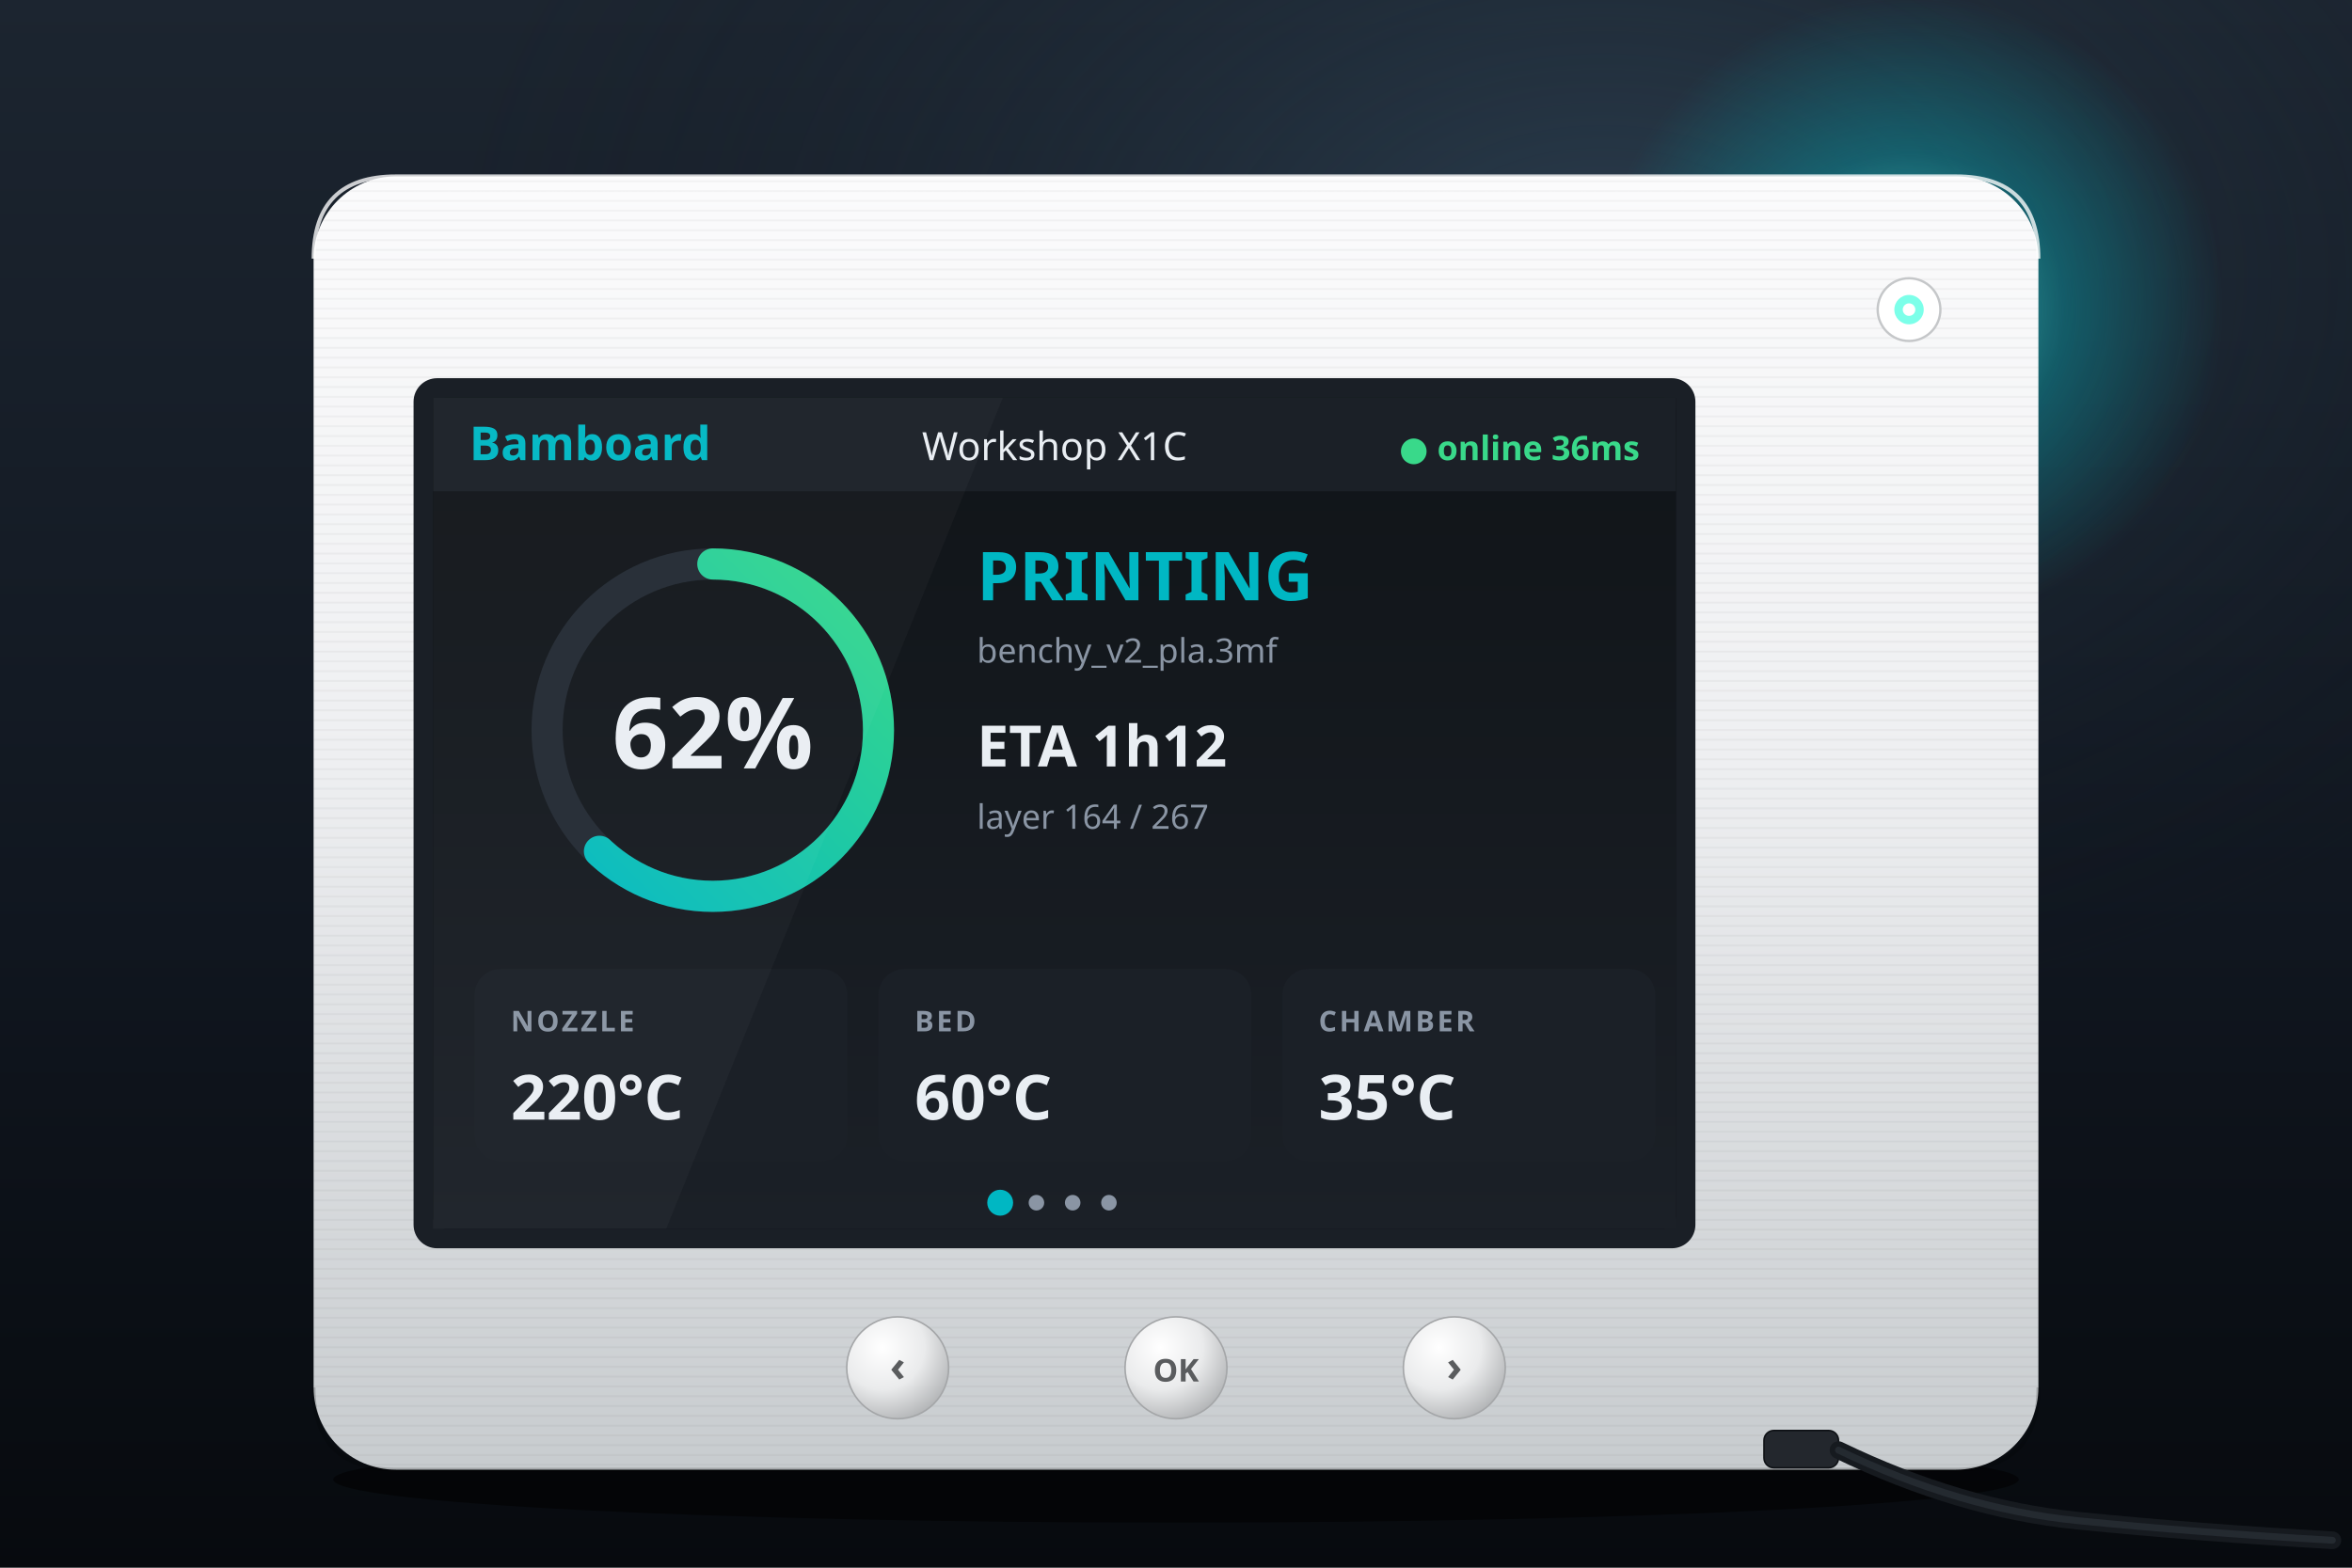
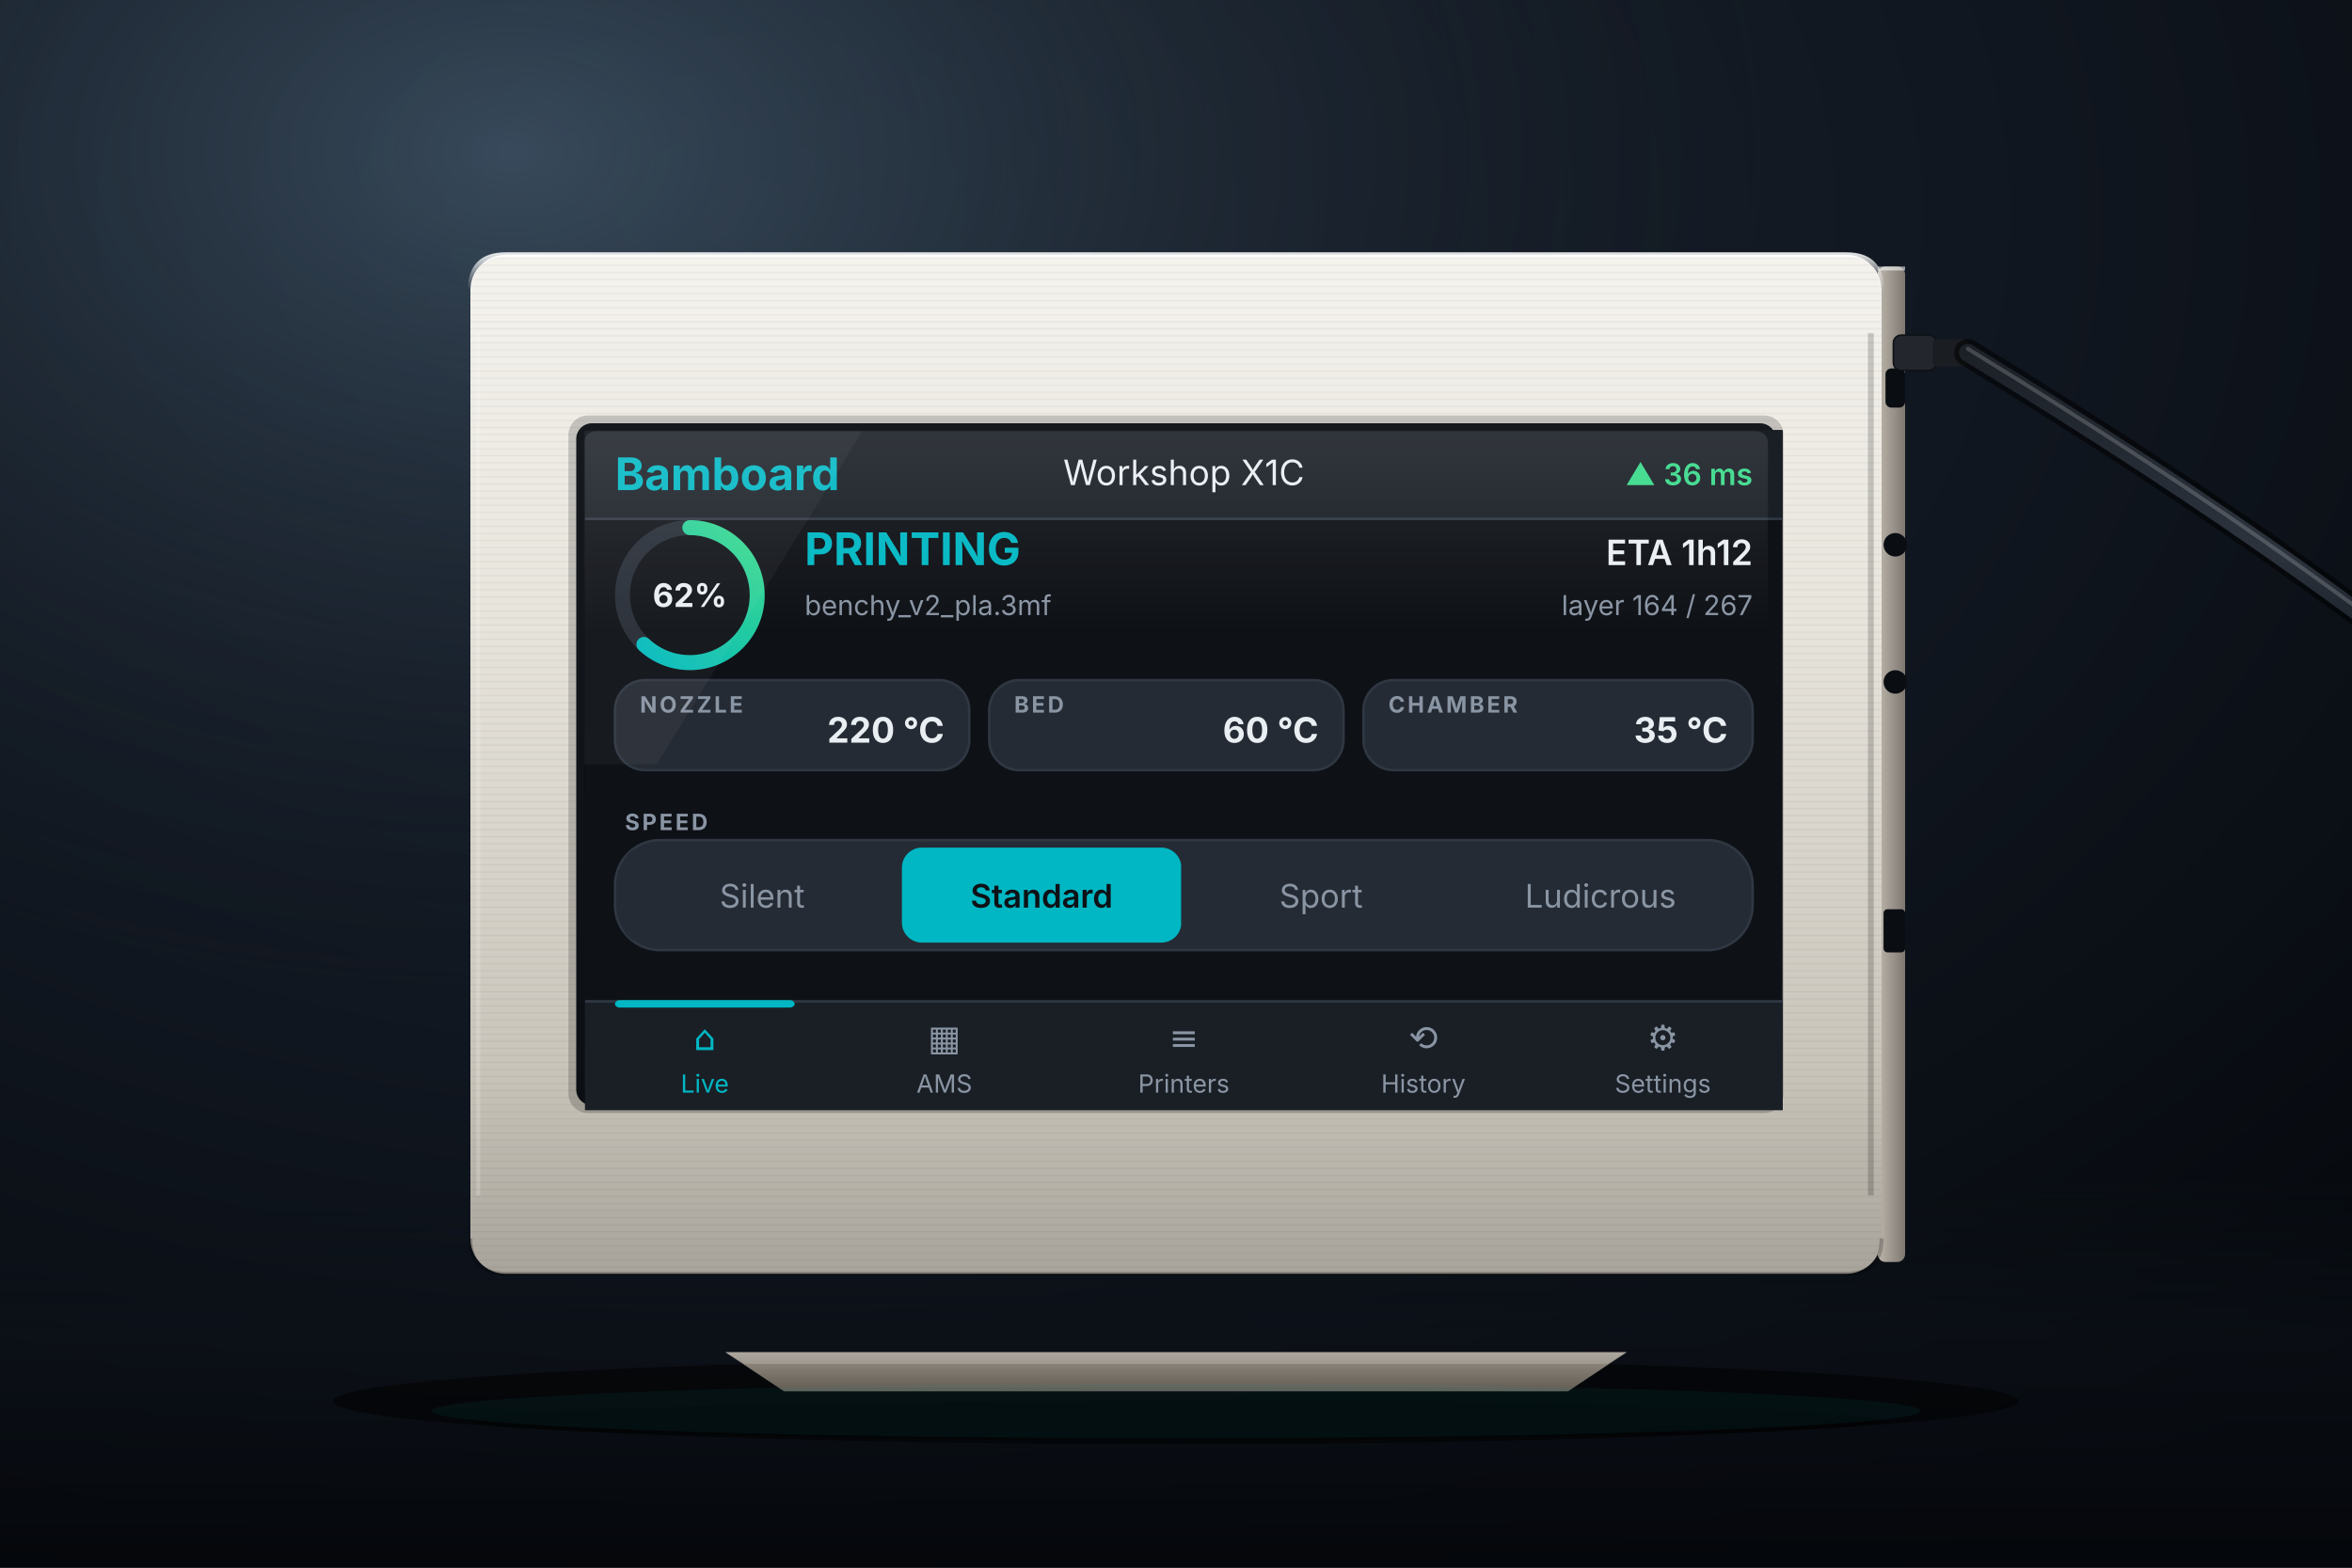
<svg xmlns="http://www.w3.org/2000/svg" viewBox="0 0 1200 800" width="1200" height="800" role="img">
  <defs>
-     <linearGradient id="bg" x1="0" y1="0" x2="0" y2="1">
+     <radialGradient id="scene" cx="32%" cy="14%" r="100%">
      <stop offset="0%" stop-color="#1c2530" />
-       <stop offset="60%" stop-color="#10161f" />
-       <stop offset="100%" stop-color="#070a0e" />
+       <stop offset="55%" stop-color="#10161f" />
+       <stop offset="100%" stop-color="#05080c" />
+     </radialGradient>
+     <radialGradient id="spot" cx="22%" cy="10%" r="55%">
+       <stop offset="0%" stop-color="#5c7a93" stop-opacity="0.45" />
+       <stop offset="100%" stop-color="#10161f" stop-opacity="0" />
+     </radialGradient>
+     <linearGradient id="floor" x1="0" y1="0" x2="0" y2="1">
+       <stop offset="0%" stop-color="#0c1118" stop-opacity="0" />
+       <stop offset="40%" stop-color="#0c1118" stop-opacity="0.55" />
+       <stop offset="100%" stop-color="#04060a" stop-opacity="0.95" />
    </linearGradient>
-     <radialGradient id="spot" cx="68%" cy="18%" r="70%">
-       <stop offset="0%" stop-color="#3a566c" stop-opacity="0.55" />
-       <stop offset="70%" stop-color="#10161f" stop-opacity="0" />
-     </radialGradient>
-     <linearGradient id="pla" x1="0" y1="0" x2="0" y2="1">
-       <stop offset="0%" stop-color="#fbfbfc" />
-       <stop offset="45%" stop-color="#eeeff1" />
-       <stop offset="100%" stop-color="#c8cccf" />
+     <linearGradient id="petg" x1="0" y1="0" x2="0" y2="1">
+       <stop offset="0%" stop-color="#f5f3ee" />
+       <stop offset="35%" stop-color="#e8e5dd" />
+       <stop offset="80%" stop-color="#c9c4ba" />
+       <stop offset="100%" stop-color="#a8a39a" />
    </linearGradient>
-     <pattern id="fdm" x="0" y="0" width="140" height="5" patternUnits="userSpaceOnUse">
-       <line x1="0" y1="2.5" x2="140" y2="2.5" stroke="#000" stroke-opacity="0.05" stroke-width="0.7" />
+     <linearGradient id="petgSide" x1="0" y1="0" x2="1" y2="0">
+       <stop offset="0%" stop-color="#bcb6ac" />
+       <stop offset="100%" stop-color="#7d7770" />
+     </linearGradient>
+     <linearGradient id="petgStand" x1="0" y1="0" x2="0" y2="1">
+       <stop offset="0%" stop-color="#9a9388" />
+       <stop offset="100%" stop-color="#615b53" />
+     </linearGradient>
+     <linearGradient id="chamfer" x1="0" y1="0" x2="0" y2="1">
+       <stop offset="0%" stop-color="#ffffff" stop-opacity="0.85" />
+       <stop offset="100%" stop-color="#ffffff" stop-opacity="0" />
+     </linearGradient>
+     <pattern id="fdm" x="0" y="0" width="200" height="3.6" patternUnits="userSpaceOnUse">
+       <line x1="0" y1="1.8" x2="200" y2="1.8" stroke="#000" stroke-opacity="0.045" stroke-width="0.7" />
    </pattern>
-     <linearGradient id="scr" x1="0" y1="0" x2="0" y2="1">
-       <stop offset="0%" stop-color="#101418" />
-       <stop offset="100%" stop-color="#1b2027" />
+     <linearGradient id="bezel" x1="0" y1="0" x2="0" y2="1">
+       <stop offset="0%" stop-color="#15191e" />
+       <stop offset="100%" stop-color="#0b0e12" />
    </linearGradient>
-     <linearGradient id="arc" x1="0" y1="0" x2="1" y2="1">
+     <linearGradient id="glass" x1="0" y1="0" x2="0" y2="1">
+       <stop offset="0%" stop-color="#080a0d" />
+       <stop offset="100%" stop-color="#101418" />
+     </linearGradient>
+     <linearGradient id="glassRefl" x1="0" y1="0" x2="0" y2="1">
+       <stop offset="0%" stop-color="#ffffff" stop-opacity="0.10" />
+       <stop offset="60%" stop-color="#ffffff" stop-opacity="0.0" />
+     </linearGradient>
+     <linearGradient id="arcGrad" x1="0" y1="0" x2="1" y2="1">
      <stop offset="0%" stop-color="#00b7c3" />
      <stop offset="100%" stop-color="#39d98a" />
    </linearGradient>
-     <radialGradient id="btn" cx="35%" cy="30%" r="75%">
-       <stop offset="0%" stop-color="#ffffff" />
-       <stop offset="55%" stop-color="#eaebec" />
-       <stop offset="100%" stop-color="#b3b5b7" />
-     </radialGradient>
-     <radialGradient id="ledHalo" cx="50%" cy="50%" r="50%">
-       <stop offset="0%" stop-color="#7cffe9" stop-opacity="0.8" />
-       <stop offset="50%" stop-color="#00b7c3" stop-opacity="0.35" />
-       <stop offset="100%" stop-color="#00b7c3" stop-opacity="0" />
-     </radialGradient>
+     <linearGradient id="cable" x1="0" y1="0" x2="0" y2="1">
+       <stop offset="0%" stop-color="#1c2128" />
+       <stop offset="50%" stop-color="#2c333d" />
+       <stop offset="100%" stop-color="#0d1116" />
+     </linearGradient>
+     <filter id="softShadow" x="-20%" y="-20%" width="140%" height="160%">
+       <feGaussianBlur in="SourceGraphic" stdDeviation="14" />
+     </filter>
  </defs>
-   <rect width="1200" height="800" fill="url(#bg)" />
+   <rect width="1200" height="800" fill="url(#scene)" />
  <rect width="1200" height="800" fill="url(#spot)" />
-   <ellipse cx="600" cy="755" rx="430" ry="22" fill="#000" opacity="0.55" />
-   <circle cx="974" cy="158" r="160" fill="url(#ledHalo)" />
-   <g transform="translate(160,90)">
-     <rect x="0" y="0" width="880" height="660" rx="42" fill="url(#pla)" />
-     <rect x="0" y="0" width="880" height="660" rx="42" fill="url(#fdm)" />
-     <path d="M 0 42 Q 0 0, 42 0 L 838 0 Q 880 0, 880 42" fill="none" stroke="#ffffff" stroke-opacity="0.78" stroke-width="2" />
-     <path d="M 0 618 Q 0 660, 42 660 L 838 660 Q 880 660, 880 618" fill="none" stroke="#000" stroke-opacity="0.18" stroke-width="2" />
-     <rect x="51" y="103" width="654" height="444" rx="12" fill="#1a1f26" />
-     <rect x="61" y="113" width="634" height="424" rx="6" fill="#0a0d11" />
-     <g transform="translate(61,113) scale(1.321,1.325)">
-       <rect width="480" height="320" fill="url(#scr)" />
-       <rect x="0" y="0" width="480" height="36" fill="#1b2027" />
-       <text x="14" y="24" font-family="system-ui, sans-serif" font-size="18" font-weight="700" fill="#00b7c3">Bamboard</text>
-       <text x="240" y="24" font-family="system-ui, sans-serif" font-size="15" fill="#e9eef3" text-anchor="middle">Workshop X1C</text>
-       <text x="466" y="24" font-family="system-ui, sans-serif" font-size="13" font-weight="600" fill="#39d98a" text-anchor="end">● online 36ms</text>
-       <g transform="translate(108,128)">
-         <circle r="64" fill="none" stroke="#232a33" stroke-width="12" />
-         <circle r="64" fill="none" stroke="url(#arc)" stroke-width="12" stroke-linecap="round" stroke-dasharray="249.3 402.12" transform="rotate(-90)" />
-         <text font-family="system-ui, sans-serif" font-size="38" font-weight="700" fill="#e9eef3" text-anchor="middle" dominant-baseline="central">62%</text>
+   <rect x="0" y="600" width="1200" height="200" fill="url(#floor)" />
+   <ellipse cx="600" cy="715" rx="430" ry="22" fill="#000" opacity="0.55" />
+   <ellipse cx="600" cy="725" rx="360" ry="10" fill="#000" opacity="0.35" />
+   <g>
+     <polygon points="370,690 830,690 800,710 400,710" fill="url(#petgStand)" />
+     <polygon points="370,690 830,690 820,696 380,696" fill="#ffffff" opacity="0.18" />
+   </g>
+   <g transform="translate(240,130)">
+     <g transform="translate(718,0)">
+       <rect x="0" y="6" width="14" height="508" rx="4" fill="url(#petgSide)" />
+       <rect x="0" y="6" width="14" height="2" fill="#ffffff" opacity="0.55" />
+       <rect x="4" y="58" width="10" height="20" rx="3" fill="#0a0d12" />
+       <circle cx="9" cy="148" r="6" fill="#0a0d12" />
+       <circle cx="9" cy="218" r="6" fill="#0a0d12" />
+       <rect x="3" y="334" width="11" height="22" rx="2" fill="#0a0d12" />
+     </g>
+     <rect x="0" y="0" width="720" height="520" rx="18" fill="url(#petg)" />
+     <rect x="0" y="0" width="720" height="520" rx="18" fill="url(#fdm)" />
+     <path d="M 0 18 Q 0 0, 18 0 L 702 0 Q 720 0, 720 18" fill="none" stroke="url(#chamfer)" stroke-width="2.5" />
+     <path d="M 0 502 Q 0 520, 18 520 L 702 520 Q 720 520, 720 502" fill="none" stroke="#000" stroke-opacity="0.22" stroke-width="2" />
+     <rect x="3" y="40" width="2" height="440" fill="#ffffff" opacity="0.18" />
+     <rect x="713" y="40" width="3" height="440" fill="#000" opacity="0.18" />
+     <rect x="50" y="82" width="620" height="356" rx="10" fill="#000" opacity="0.18" />
+     <rect x="54" y="86" width="612" height="348" rx="8" fill="url(#bezel)" />
+     <rect x="58" y="90" width="604" height="340" rx="6" fill="url(#glass)" />
+     <g transform="translate(58.5,89.5) scale(1.2729,1.2757)">
+       <rect width="480" height="272" fill="#0E1116" />
+       <rect x="0" y="0" width="480" height="36" fill="#1A1F26" />
+       <rect x="0" y="35" width="480" height="1" fill="#2F3742" />
+       <text font-family="Inter, 'Segoe UI', system-ui, sans-serif" x="12" y="24" font-size="18" font-weight="700" fill="#00B7C3">Bamboard</text>
+       <text font-family="Inter, 'Segoe UI', system-ui, sans-serif" x="240" y="22" font-size="14" text-anchor="middle" fill="#E9EEF3">Workshop X1C</text>
+       <text font-family="Inter, 'Segoe UI', system-ui, sans-serif" x="468" y="22" font-size="12" font-weight="600" text-anchor="end" fill="#39D98A">▲ 36 ms</text>
+       <g transform="translate(42,66)">
+         <circle r="27" fill="none" stroke="#252B34" stroke-width="6" />
+         <circle r="27" fill="none" stroke="url(#arcGrad)" stroke-width="6" stroke-linecap="round" stroke-dasharray="105.1 169.6" transform="rotate(-90)" />
+         <text font-family="Inter, 'Segoe UI', system-ui, sans-serif" font-size="13" font-weight="700" fill="#E9EEF3" text-anchor="middle" dominant-baseline="central">62%</text>
      </g>
-       <g font-family="system-ui, sans-serif">
-         <text x="210" y="78" font-size="26" font-weight="700" fill="#00b7c3">PRINTING</text>
-         <text x="210" y="102" font-size="13" fill="#8a95a4">benchy_v2_pla.3mf</text>
-         <text x="210" y="142" font-size="22" font-weight="600" fill="#e9eef3">ETA 1h12</text>
-         <text x="210" y="166" font-size="13" fill="#8a95a4">layer 164 / 267</text>
+       <g font-family="Inter, 'Segoe UI', system-ui, sans-serif">
+         <text x="88" y="54" font-size="18" font-weight="700" fill="#00B7C3">PRINTING</text>
+         <text x="468" y="54" font-size="14" font-weight="600" text-anchor="end" fill="#E9EEF3">ETA 1h12</text>
+         <text x="88" y="74" font-size="11" fill="#8A95A4">benchy_v2_pla.3mf</text>
+         <text x="468" y="74" font-size="11" text-anchor="end" fill="#8A95A4">layer 164 / 267</text>
      </g>
-       <g transform="translate(16,220)" font-family="system-ui, sans-serif">
-         <rect width="144" height="74" rx="10" fill="#1b2027" />
-         <text x="14" y="24" font-size="11" font-weight="600" letter-spacing="1" fill="#8a95a4">NOZZLE</text>
-         <text x="14" y="58" font-size="24" font-weight="700" fill="#e9eef3">220°C</text>
+       <g font-family="Inter, 'Segoe UI', system-ui, sans-serif">
+         <g transform="translate(12,100)">
+           <rect width="142" height="36" rx="12" fill="#252B34" stroke="#2F3742" />
+           <text x="10" y="13" font-size="9" font-weight="700" letter-spacing="1" fill="#8A95A4">NOZZLE</text>
+           <text x="132" y="25" font-size="14" font-weight="700" text-anchor="end" fill="#E9EEF3">220 °C</text>
+         </g>
+         <g transform="translate(162,100)">
+           <rect width="142" height="36" rx="12" fill="#252B34" stroke="#2F3742" />
+           <text x="10" y="13" font-size="9" font-weight="700" letter-spacing="1" fill="#8A95A4">BED</text>
+           <text x="132" y="25" font-size="14" font-weight="700" text-anchor="end" fill="#E9EEF3">60 °C</text>
+         </g>
+         <g transform="translate(312,100)">
+           <rect width="156" height="36" rx="12" fill="#252B34" stroke="#2F3742" />
+           <text x="10" y="13" font-size="9" font-weight="700" letter-spacing="1" fill="#8A95A4">CHAMBER</text>
+           <text x="146" y="25" font-size="14" font-weight="700" text-anchor="end" fill="#E9EEF3">35 °C</text>
+         </g>
      </g>
-       <g transform="translate(172,220)" font-family="system-ui, sans-serif">
-         <rect width="144" height="74" rx="10" fill="#1b2027" />
-         <text x="14" y="24" font-size="11" font-weight="600" letter-spacing="1" fill="#8a95a4">BED</text>
-         <text x="14" y="58" font-size="24" font-weight="700" fill="#e9eef3">60°C</text>
+       <text font-family="Inter, 'Segoe UI', system-ui, sans-serif" x="16" y="160" font-size="9" font-weight="700" letter-spacing="1" fill="#8A95A4">SPEED</text>
+       <g transform="translate(12,164)" font-family="Inter, 'Segoe UI', system-ui, sans-serif">
+         <rect width="456" height="44" rx="18" fill="#252B34" stroke="#2F3742" />
+         <g transform="translate(3,3)">
+           <rect x="0" y="0" width="112" height="38" rx="8" fill="#252B34" />
+           <text x="56" y="24" font-size="13" text-anchor="middle" fill="#8A95A4">Silent</text>
+           <rect x="112" y="0" width="112" height="38" rx="8" fill="#00B7C3" />
+           <text x="168" y="24" font-size="13" font-weight="600" text-anchor="middle" fill="#0E1116">Standard</text>
+           <rect x="224" y="0" width="112" height="38" rx="8" fill="#252B34" />
+           <text x="280" y="24" font-size="13" text-anchor="middle" fill="#8A95A4">Sport</text>
+           <rect x="336" y="0" width="112" height="38" rx="8" fill="#252B34" />
+           <text x="392" y="24" font-size="13" text-anchor="middle" fill="#8A95A4">Ludicrous</text>
+         </g>
      </g>
-       <g transform="translate(328,220)" font-family="system-ui, sans-serif">
-         <rect width="144" height="74" rx="10" fill="#1b2027" />
-         <text x="14" y="24" font-size="11" font-weight="600" letter-spacing="1" fill="#8a95a4">CHAMBER</text>
-         <text x="14" y="58" font-size="24" font-weight="700" fill="#e9eef3">35°C</text>
+       <rect x="0" y="228" width="480" height="44" fill="#1A1F26" />
+       <rect x="0" y="228" width="480" height="1" fill="#2F3742" />
+       <rect x="12" y="228" width="72" height="3" rx="2" fill="#00B7C3" />
+       <g font-family="Inter, 'Segoe UI', system-ui, sans-serif" text-anchor="middle">
+         <text x="48" y="248" font-size="14" fill="#00B7C3">⌂</text>
+         <text x="48" y="265" font-size="10" fill="#00B7C3">Live</text>
+         <text x="144" y="248" font-size="14" fill="#8A95A4">▦</text>
+         <text x="144" y="265" font-size="10" fill="#8A95A4">AMS</text>
+         <text x="240" y="248" font-size="14" fill="#8A95A4">≡</text>
+         <text x="240" y="265" font-size="10" fill="#8A95A4">Printers</text>
+         <text x="336" y="248" font-size="14" fill="#8A95A4">⟲</text>
+         <text x="336" y="265" font-size="10" fill="#8A95A4">History</text>
+         <text x="432" y="248" font-size="14" fill="#8A95A4">⚙</text>
+         <text x="432" y="265" font-size="10" fill="#8A95A4">Settings</text>
      </g>
-       <g transform="translate(240,310)">
-         <circle cx="-21" cy="0" r="5" fill="#00b7c3" />
-         <circle cx="-7" cy="0" r="3" fill="#8a95a4" />
-         <circle cx="7" cy="0" r="3" fill="#8a95a4" />
-         <circle cx="21" cy="0" r="3" fill="#8a95a4" />
-       </g>
-       <polygon points="0,0 220,0 90,320 0,320" fill="#ffffff" opacity="0.03" />
    </g>
-     <circle cx="814" cy="68" r="16" fill="#ffffff" stroke="#c5c7c9" stroke-width="1.2" />
-     <circle cx="814" cy="68" r="7.5" fill="#7cffe9" />
-     <circle cx="814" cy="68" r="3.2" fill="#ffffff" />
-     <g>
-       <circle cx="298" cy="608" r="26" fill="url(#btn)" stroke="#a4a6a8" stroke-width="0.8" />
-       <circle cx="440" cy="608" r="26" fill="url(#btn)" stroke="#a4a6a8" stroke-width="0.8" />
-       <circle cx="582" cy="608" r="26" fill="url(#btn)" stroke="#a4a6a8" stroke-width="0.8" />
-       <text x="298" y="615" font-family="system-ui, sans-serif" font-size="22" font-weight="700" fill="#5a5c5e" text-anchor="middle">‹</text>
-       <text x="440" y="615" font-family="system-ui, sans-serif" font-size="16" font-weight="700" fill="#5a5c5e" text-anchor="middle">OK</text>
-       <text x="582" y="615" font-family="system-ui, sans-serif" font-size="22" font-weight="700" fill="#5a5c5e" text-anchor="middle">›</text>
-     </g>
+     <rect x="58" y="90" width="604" height="170" rx="6" fill="url(#glassRefl)" />
+     <polygon points="58,90 200,90 95,260 58,260" fill="#ffffff" opacity="0.04" />
  </g>
-   <rect x="900" y="730" width="38" height="19" rx="5" fill="#23272d" stroke="#0e1115" stroke-width="0.8" />
-   <path d="M 938 740 Q 1000 770, 1060 776 T 1190 786" stroke="#161a1f" stroke-width="9" fill="none" stroke-linecap="round" />
-   <path d="M 938 740 Q 1000 770, 1060 776 T 1190 786" stroke="#2a3038" stroke-width="3.5" fill="none" stroke-linecap="round" opacity="0.7" />
+   <g transform="translate(972,180)">
+     <rect x="-6" y="-9" width="22" height="18" rx="4" fill="#23272d" stroke="#0e1115" stroke-width="0.8" />
+     <rect x="14" y="-7" width="18" height="14" rx="3" fill="#1a1d22" />
+     <path d="M 32 0 Q 130 60, 200 110 T 320 200" stroke="#000" stroke-opacity="0.55" stroke-width="14" fill="none" stroke-linecap="round" />
+     <path d="M 32 0 Q 130 60, 200 110 T 320 200" stroke="url(#cable)" stroke-width="9" fill="none" stroke-linecap="round" />
+     <path d="M 32 -2 Q 130 58, 200 108 T 320 198" stroke="#ffffff" stroke-opacity="0.18" stroke-width="2" fill="none" stroke-linecap="round" />
+   </g>
+   <ellipse cx="600" cy="720" rx="380" ry="14" fill="#00b7c3" opacity="0.06" />
</svg>
